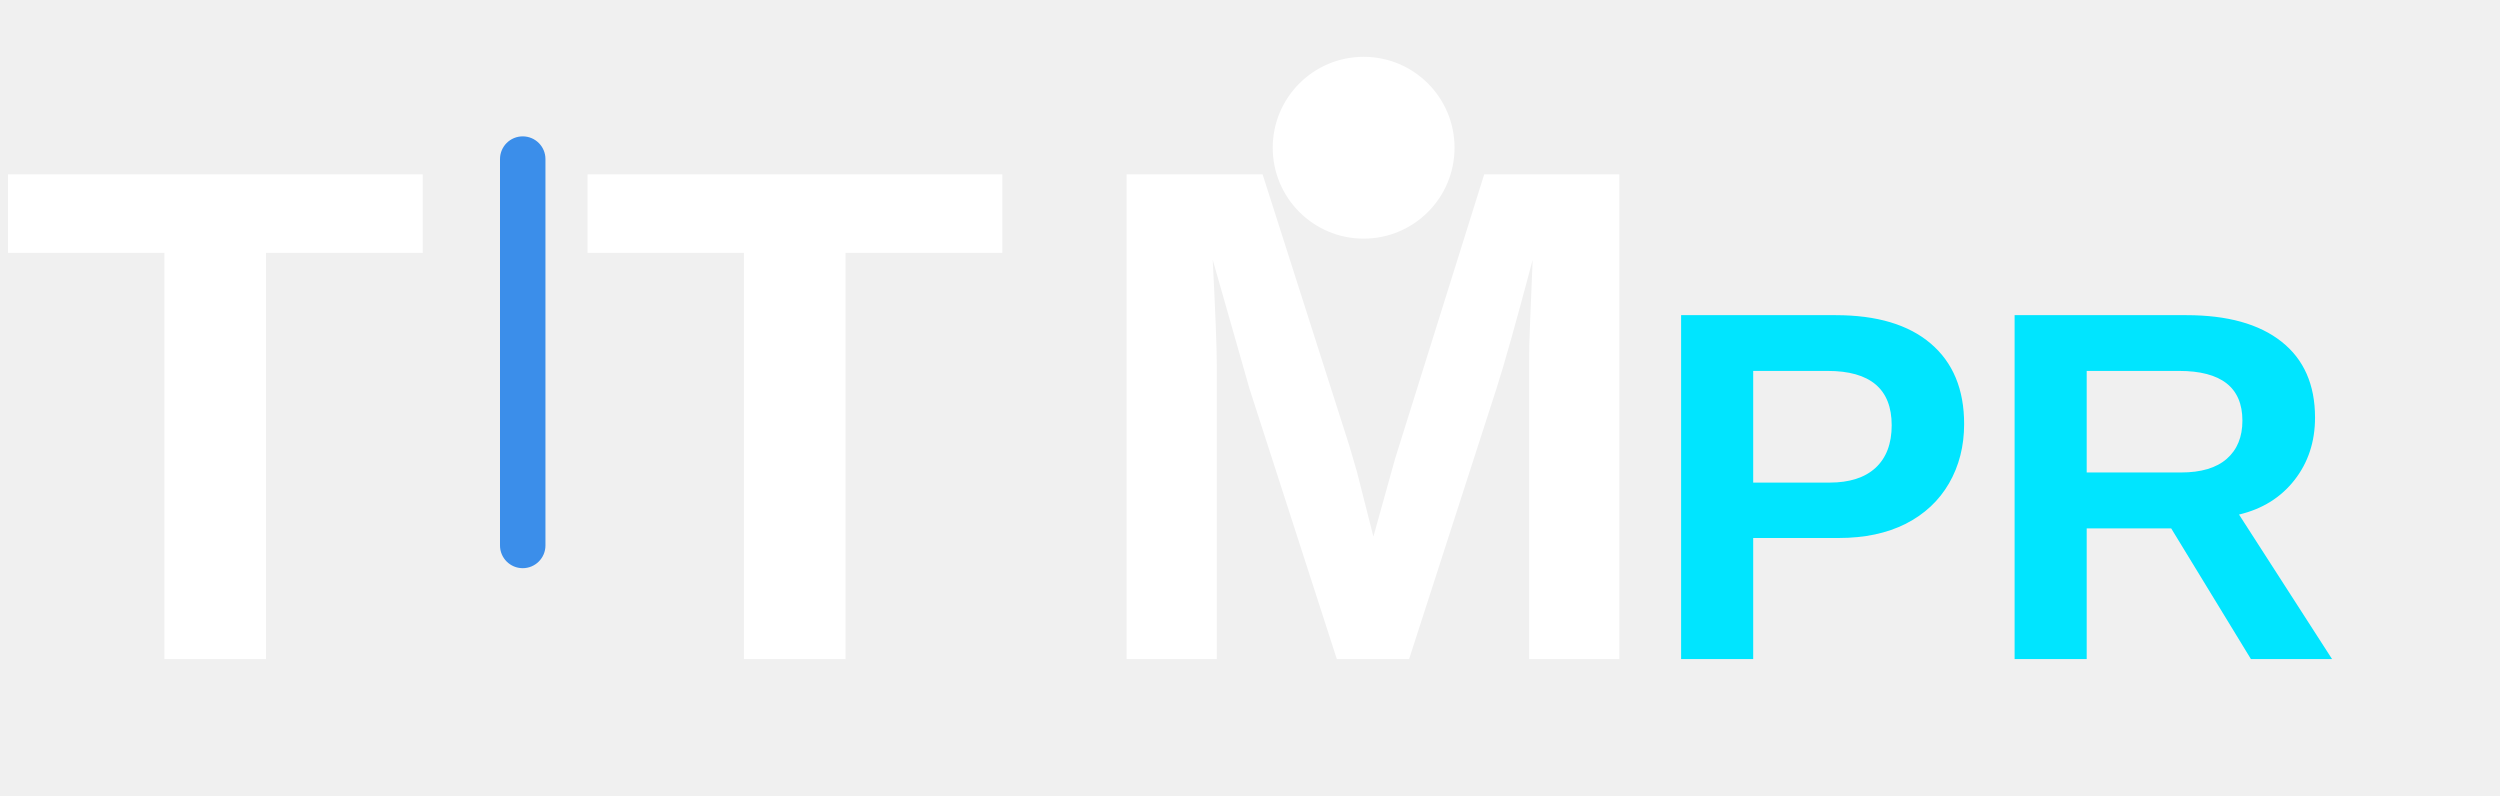
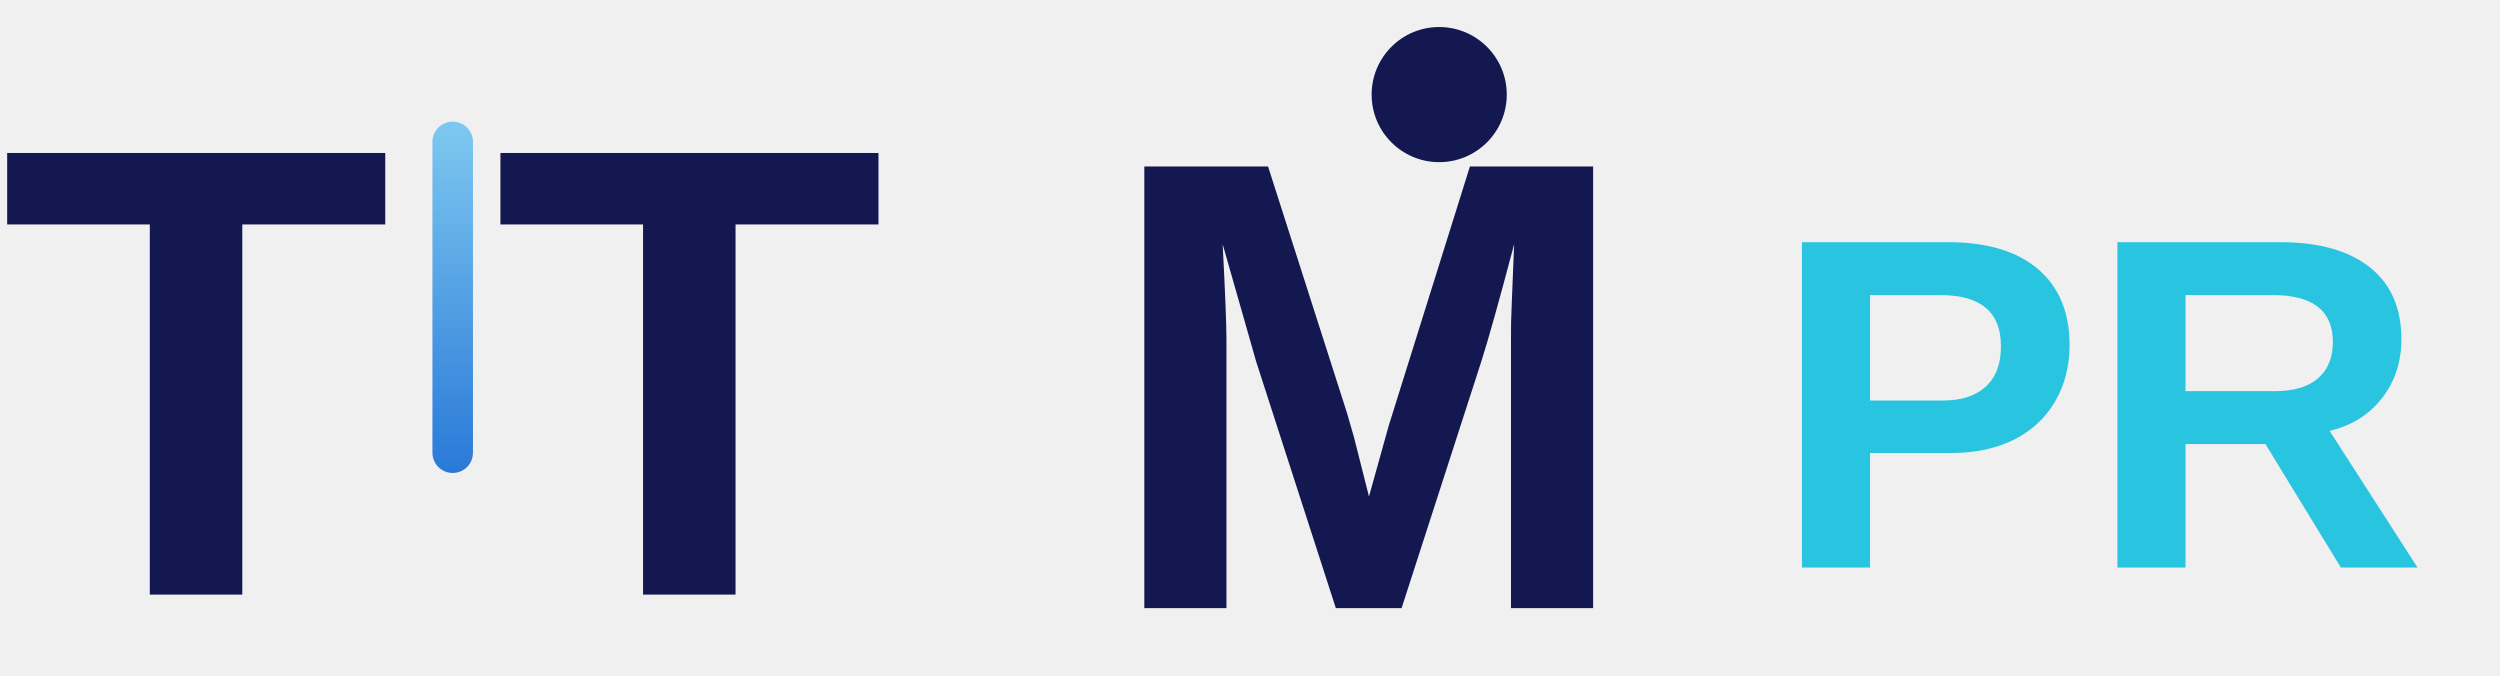
- <svg xmlns="http://www.w3.org/2000/svg" viewBox="0 0 220 70" width="220" height="70">
-   <text x="0" y="58" font-family="Arial Black,Arial,sans-serif" font-size="62" font-weight="900" fill="white">T</text>
-   <rect x="44" y="12" width="4" height="38" rx="2" fill="#3B8EEA" />
-   <text x="51" y="58" font-family="Arial Black,Arial,sans-serif" font-size="62" font-weight="900" fill="white">T</text>
-   <circle cx="120" cy="13" r="8" fill="white" />
-   <text x="95" y="58" font-family="Arial Black,Arial,sans-serif" font-size="62" font-weight="900" fill="white">M</text>
-   <text x="145" y="58" font-family="Arial Black,Arial,sans-serif" font-size="44" font-weight="900" fill="#00E5FF">PR</text>
+ <svg xmlns="http://www.w3.org/2000/svg" viewBox="0 0 370 100">
+   <defs>
+     <linearGradient id="blueAccent" x1="0" y1="0" x2="0" y2="1">
+       <stop offset="0%" stop-color="#7EC8F0" />
+       <stop offset="100%" stop-color="#2979D8" />
+     </linearGradient>
+   </defs>
+   <text x="0" y="88" font-family="Arial Black, Arial, sans-serif" font-size="95" font-weight="900" fill="#141850">T</text>
+   <rect x="64" y="18" width="6" height="52" rx="3" fill="url(#blueAccent)" />
+   <text x="73" y="88" font-family="Arial Black, Arial, sans-serif" font-size="95" font-weight="900" fill="#141850">T</text>
+   <circle cx="213" cy="14" r="10" fill="#141850" />
+   <text x="163" y="90" font-family="Arial Black, Arial, sans-serif" font-size="95" font-weight="900" fill="#141850">M</text>
+   <text x="262" y="84" font-family="Arial Black, Arial, sans-serif" font-size="70" font-weight="900" fill="#29C5E0">PR</text>
</svg>
